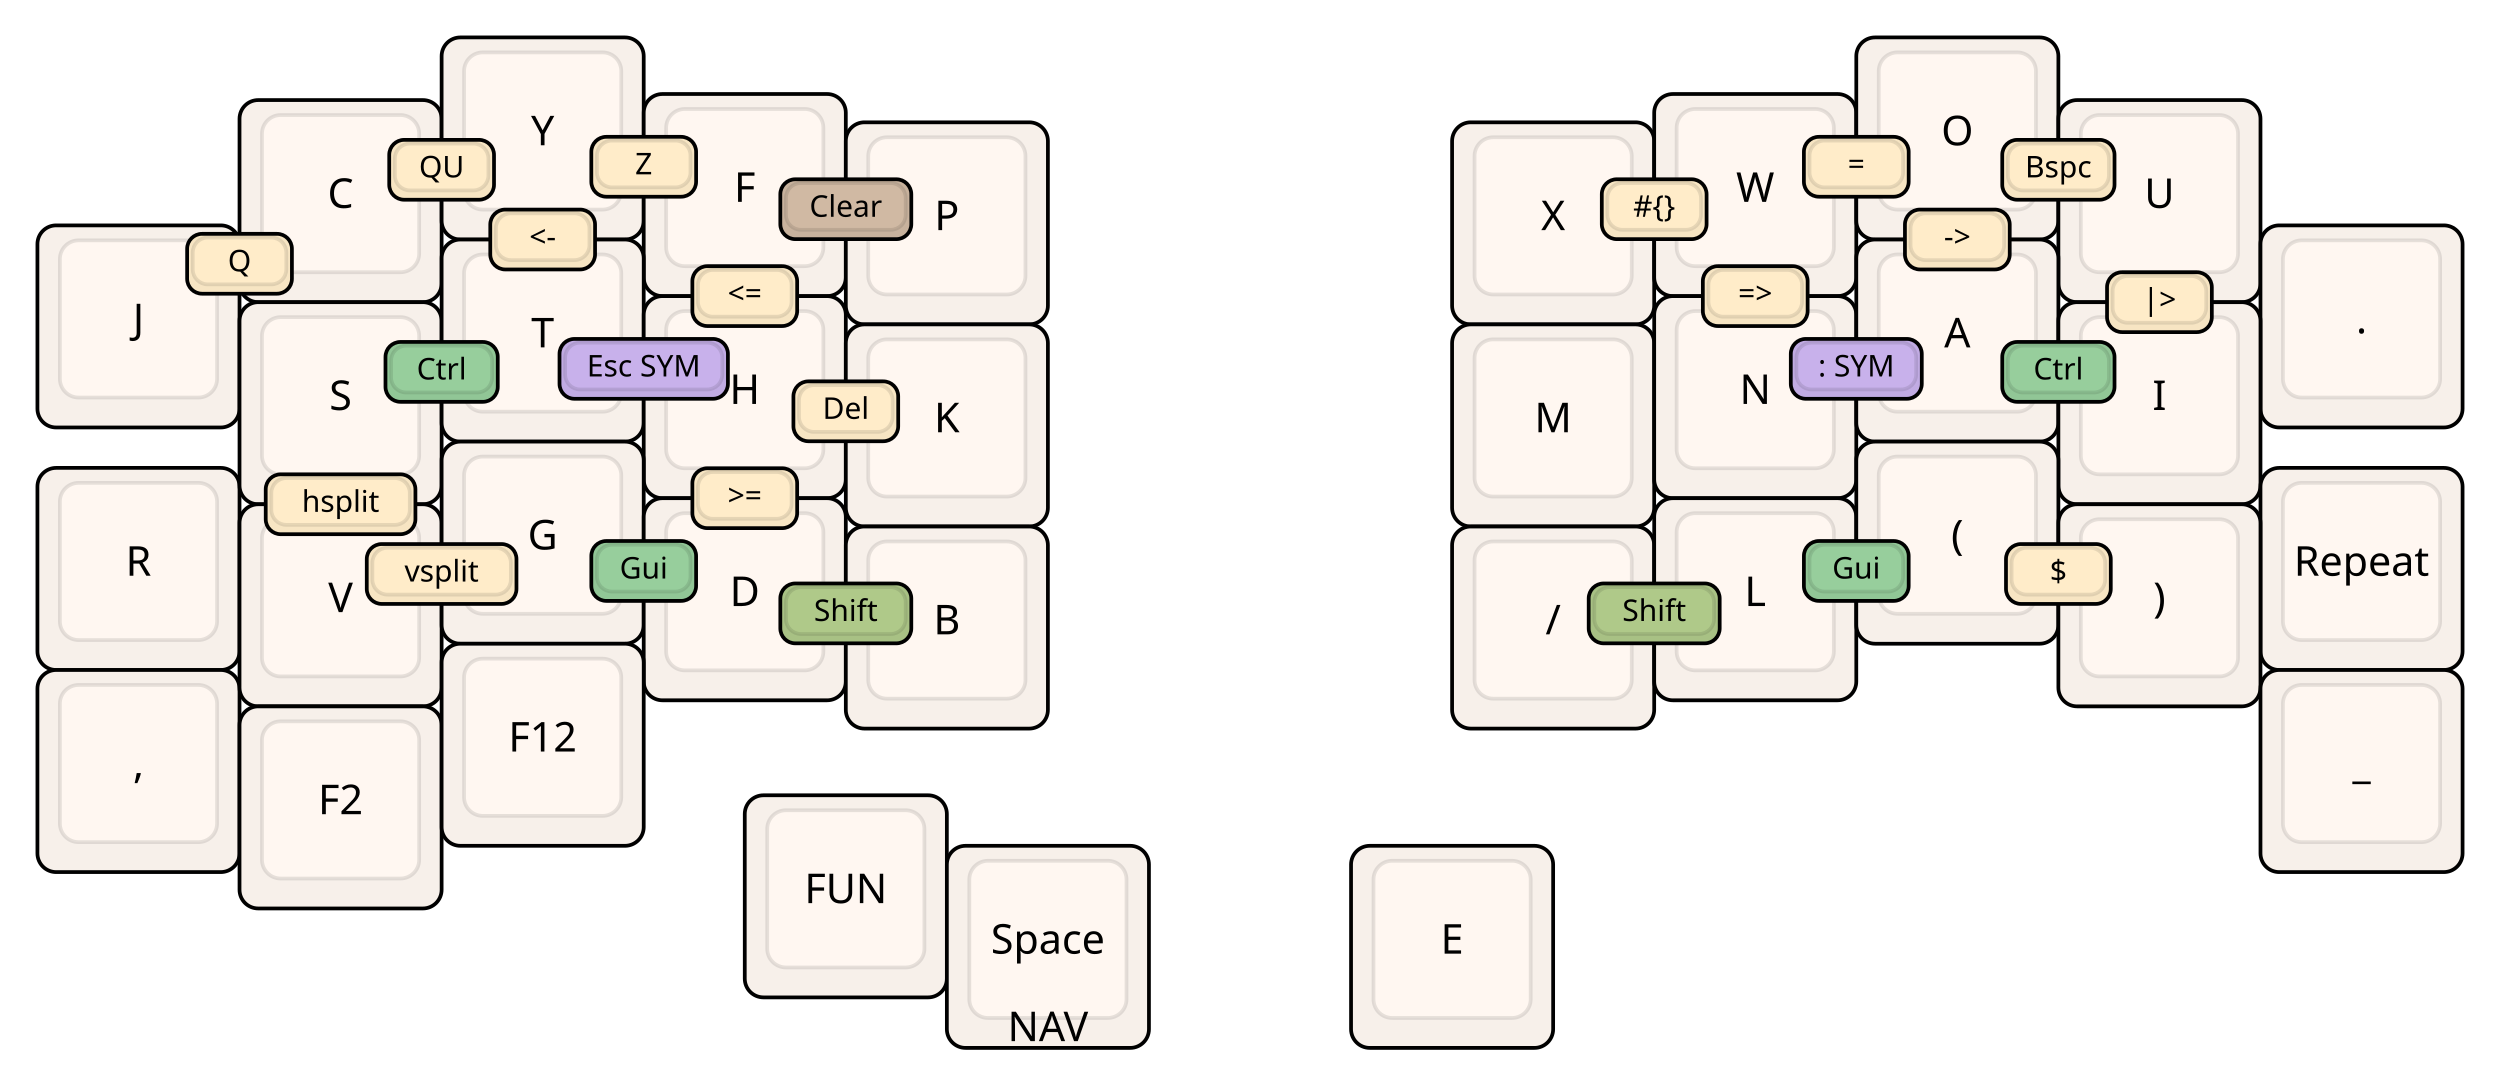
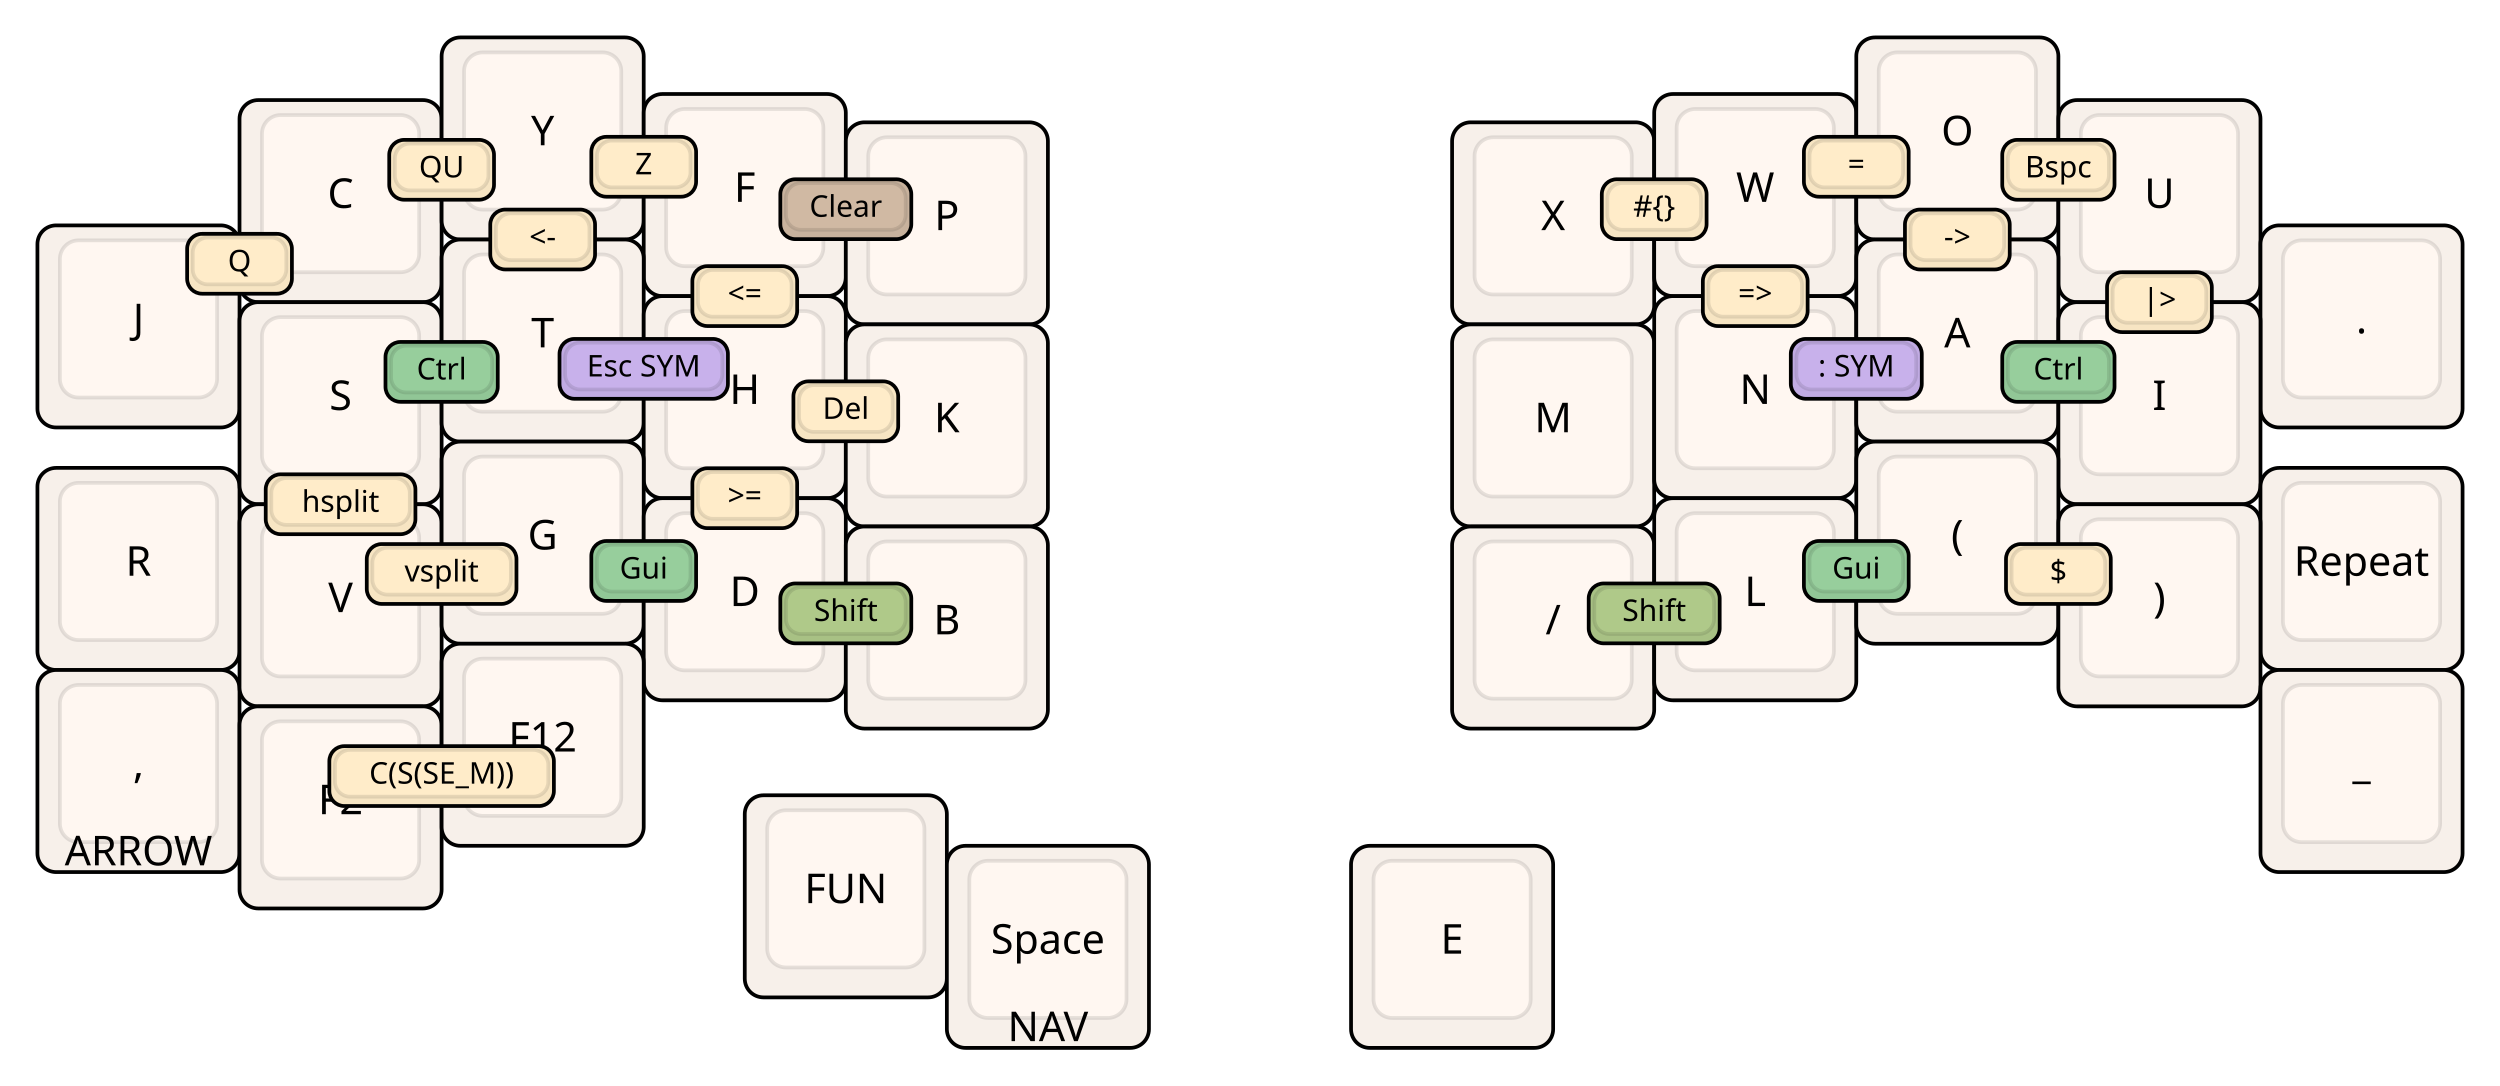
<svg xmlns="http://www.w3.org/2000/svg" width="668px" height="290x" viewBox="0 0 668 290">
  <style type="text/css">
    .keycap .border { stroke: black; stroke-width: 1; }
    .keycap .inner.border { stroke: rgba(0,0,0,.1); }
    .keycap { font-family: sans-serif; font-size: 11px}
    .combos .keycap { font-size: 8px}
  </style>
  <g class="keycap combo_background">
    <rect x="10" y="60.22" width="54" height="54" rx="5" fill="#f7f0ea" class="outer border" />
    <rect x="16" y="64.22" width="42" height="42" rx="5" fill="#fff7f1" class="inner border" />
    <text x="37" y="85.22" text-anchor="middle" dominant-baseline="middle" class="main">
      <tspan x="37" dy="0">J</tspan>
    </text>
  </g>
  <g class="keycap combo_background">
    <rect x="64" y="26.74" width="54" height="54" rx="5" fill="#f7f0ea" class="outer border" />
    <rect x="70" y="30.74" width="42" height="42" rx="5" fill="#fff7f1" class="inner border" />
    <text x="91" y="51.74" text-anchor="middle" dominant-baseline="middle" class="main">
      <tspan x="91" dy="0">C</tspan>
    </text>
  </g>
  <g class="keycap combo_background">
    <rect x="118" y="10" width="54" height="54" rx="5" fill="#f7f0ea" class="outer border" />
    <rect x="124" y="14" width="42" height="42" rx="5" fill="#fff7f1" class="inner border" />
    <text x="145" y="35" text-anchor="middle" dominant-baseline="middle" class="main">
      <tspan x="145" dy="0">Y</tspan>
    </text>
  </g>
  <g class="keycap combo_background">
    <rect x="172" y="25.12" width="54" height="54" rx="5" fill="#f7f0ea" class="outer border" />
    <rect x="178" y="29.12" width="42" height="42" rx="5" fill="#fff7f1" class="inner border" />
    <text x="199" y="50.12" text-anchor="middle" dominant-baseline="middle" class="main">
      <tspan x="199" dy="0">F</tspan>
    </text>
  </g>
  <g class="keycap combo_background">
    <rect x="226" y="32.68" width="54" height="54" rx="5" fill="#f7f0ea" class="outer border" />
    <rect x="232" y="36.68" width="42" height="42" rx="5" fill="#fff7f1" class="inner border" />
    <text x="253" y="57.68" text-anchor="middle" dominant-baseline="middle" class="main">
      <tspan x="253" dy="0">P</tspan>
    </text>
  </g>
  <g class="keycap combo_background">
    <rect x="388" y="32.68" width="54" height="54" rx="5" fill="#f7f0ea" class="outer border" />
    <rect x="394" y="36.68" width="42" height="42" rx="5" fill="#fff7f1" class="inner border" />
    <text x="415" y="57.68" text-anchor="middle" dominant-baseline="middle" class="main">
      <tspan x="415" dy="0">X</tspan>
    </text>
  </g>
  <g class="keycap combo_background">
    <rect x="442" y="25.12" width="54" height="54" rx="5" fill="#f7f0ea" class="outer border" />
    <rect x="448" y="29.12" width="42" height="42" rx="5" fill="#fff7f1" class="inner border" />
    <text x="469" y="50.12" text-anchor="middle" dominant-baseline="middle" class="main">
      <tspan x="469" dy="0">W</tspan>
    </text>
  </g>
  <g class="keycap combo_background">
    <rect x="496" y="10" width="54" height="54" rx="5" fill="#f7f0ea" class="outer border" />
    <rect x="502" y="14" width="42" height="42" rx="5" fill="#fff7f1" class="inner border" />
    <text x="523" y="35" text-anchor="middle" dominant-baseline="middle" class="main">
      <tspan x="523" dy="0">O</tspan>
    </text>
  </g>
  <g class="keycap combo_background">
    <rect x="550" y="26.74" width="54" height="54" rx="5" fill="#f7f0ea" class="outer border" />
    <rect x="556" y="30.74" width="42" height="42" rx="5" fill="#fff7f1" class="inner border" />
    <text x="577" y="51.74" text-anchor="middle" dominant-baseline="middle" class="main">
      <tspan x="577" dy="0">U</tspan>
    </text>
  </g>
  <g class="keycap combo_background">
    <rect x="604" y="60.22" width="54" height="54" rx="5" fill="#f7f0ea" class="outer border" />
    <rect x="610" y="64.22" width="42" height="42" rx="5" fill="#fff7f1" class="inner border" />
    <text x="631" y="85.22" text-anchor="middle" dominant-baseline="middle" class="main">
      <tspan x="631" dy="0">.</tspan>
    </text>
  </g>
  <g class="keycap combo_background">
    <rect x="10" y="125.02" width="54" height="54" rx="5" fill="#f7f0ea" class="outer border" />
    <rect x="16" y="129.02" width="42" height="42" rx="5" fill="#fff7f1" class="inner border" />
    <text x="37" y="150.02" text-anchor="middle" dominant-baseline="middle" class="main">
      <tspan x="37" dy="0">R</tspan>
    </text>
  </g>
  <g class="keycap combo_background">
    <rect x="64" y="80.74" width="54" height="54" rx="5" fill="#f7f0ea" class="outer border" />
    <rect x="70" y="84.74" width="42" height="42" rx="5" fill="#fff7f1" class="inner border" />
    <text x="91" y="105.74" text-anchor="middle" dominant-baseline="middle" class="main">
      <tspan x="91" dy="0">S</tspan>
    </text>
  </g>
  <g class="keycap combo_background">
    <rect x="118" y="64" width="54" height="54" rx="5" fill="#f7f0ea" class="outer border" />
    <rect x="124" y="68" width="42" height="42" rx="5" fill="#fff7f1" class="inner border" />
    <text x="145" y="89" text-anchor="middle" dominant-baseline="middle" class="main">
      <tspan x="145" dy="0">T</tspan>
    </text>
  </g>
  <g class="keycap combo_background">
    <rect x="172" y="79.12" width="54" height="54" rx="5" fill="#f7f0ea" class="outer border" />
    <rect x="178" y="83.12" width="42" height="42" rx="5" fill="#fff7f1" class="inner border" />
    <text x="199" y="104.12" text-anchor="middle" dominant-baseline="middle" class="main">
      <tspan x="199" dy="0">H</tspan>
    </text>
  </g>
  <g class="keycap combo_background">
    <rect x="226" y="86.68" width="54" height="54" rx="5" fill="#f7f0ea" class="outer border" />
    <rect x="232" y="90.68" width="42" height="42" rx="5" fill="#fff7f1" class="inner border" />
    <text x="253" y="111.68" text-anchor="middle" dominant-baseline="middle" class="main">
      <tspan x="253" dy="0">K</tspan>
    </text>
  </g>
  <g class="keycap combo_background">
    <rect x="388" y="86.68" width="54" height="54" rx="5" fill="#f7f0ea" class="outer border" />
    <rect x="394" y="90.68" width="42" height="42" rx="5" fill="#fff7f1" class="inner border" />
    <text x="415" y="111.68" text-anchor="middle" dominant-baseline="middle" class="main">
      <tspan x="415" dy="0">M</tspan>
    </text>
  </g>
  <g class="keycap combo_background">
    <rect x="442" y="79.12" width="54" height="54" rx="5" fill="#f7f0ea" class="outer border" />
    <rect x="448" y="83.12" width="42" height="42" rx="5" fill="#fff7f1" class="inner border" />
    <text x="469" y="104.12" text-anchor="middle" dominant-baseline="middle" class="main">
      <tspan x="469" dy="0">N</tspan>
    </text>
  </g>
  <g class="keycap combo_background">
    <rect x="496" y="64" width="54" height="54" rx="5" fill="#f7f0ea" class="outer border" />
    <rect x="502" y="68" width="42" height="42" rx="5" fill="#fff7f1" class="inner border" />
    <text x="523" y="89" text-anchor="middle" dominant-baseline="middle" class="main">
      <tspan x="523" dy="0">A</tspan>
    </text>
  </g>
  <g class="keycap combo_background">
    <rect x="550" y="80.74" width="54" height="54" rx="5" fill="#f7f0ea" class="outer border" />
    <rect x="556" y="84.74" width="42" height="42" rx="5" fill="#fff7f1" class="inner border" />
    <text x="577" y="105.74" text-anchor="middle" dominant-baseline="middle" class="main">
      <tspan x="577" dy="0">I</tspan>
    </text>
  </g>
  <g class="keycap combo_background">
    <rect x="604" y="125.02" width="54" height="54" rx="5" fill="#f7f0ea" class="outer border" />
    <rect x="610" y="129.02" width="42" height="42" rx="5" fill="#fff7f1" class="inner border" />
    <text x="631" y="150.02" text-anchor="middle" dominant-baseline="middle" class="main">
      <tspan x="631" dy="0">Repeat</tspan>
    </text>
  </g>
  <g class="keycap combo_background">
    <rect x="10" y="179.02" width="54" height="54" rx="5" fill="#f7f0ea" class="outer border" />
    <rect x="16" y="183.02" width="42" height="42" rx="5" fill="#fff7f1" class="inner border" />
    <text x="37" y="204.02" text-anchor="middle" dominant-baseline="middle" class="main">
      <tspan x="37" dy="0">,</tspan>
    </text>
+     <text x="37" y="231.22" text-anchor="middle" class="sub">ARROW</text>
  </g>
  <g class="keycap combo_background">
    <rect x="64" y="134.74" width="54" height="54" rx="5" fill="#f7f0ea" class="outer border" />
    <rect x="70" y="138.74" width="42" height="42" rx="5" fill="#fff7f1" class="inner border" />
    <text x="91" y="159.74" text-anchor="middle" dominant-baseline="middle" class="main">
      <tspan x="91" dy="0">V</tspan>
    </text>
  </g>
  <g class="keycap combo_background">
    <rect x="118" y="118" width="54" height="54" rx="5" fill="#f7f0ea" class="outer border" />
    <rect x="124" y="122" width="42" height="42" rx="5" fill="#fff7f1" class="inner border" />
    <text x="145" y="143" text-anchor="middle" dominant-baseline="middle" class="main">
      <tspan x="145" dy="0">G</tspan>
    </text>
  </g>
  <g class="keycap combo_background">
    <rect x="172" y="133.12" width="54" height="54" rx="5" fill="#f7f0ea" class="outer border" />
    <rect x="178" y="137.12" width="42" height="42" rx="5" fill="#fff7f1" class="inner border" />
    <text x="199" y="158.12" text-anchor="middle" dominant-baseline="middle" class="main">
      <tspan x="199" dy="0">D</tspan>
    </text>
  </g>
  <g class="keycap combo_background">
    <rect x="226" y="140.68" width="54" height="54" rx="5" fill="#f7f0ea" class="outer border" />
    <rect x="232" y="144.68" width="42" height="42" rx="5" fill="#fff7f1" class="inner border" />
    <text x="253" y="165.68" text-anchor="middle" dominant-baseline="middle" class="main">
      <tspan x="253" dy="0">B</tspan>
    </text>
  </g>
  <g class="keycap combo_background">
    <rect x="388" y="140.68" width="54" height="54" rx="5" fill="#f7f0ea" class="outer border" />
    <rect x="394" y="144.68" width="42" height="42" rx="5" fill="#fff7f1" class="inner border" />
    <text x="415" y="165.68" text-anchor="middle" dominant-baseline="middle" class="main">
      <tspan x="415" dy="0">/</tspan>
    </text>
  </g>
  <g class="keycap combo_background">
    <rect x="442" y="133.12" width="54" height="54" rx="5" fill="#f7f0ea" class="outer border" />
    <rect x="448" y="137.12" width="42" height="42" rx="5" fill="#fff7f1" class="inner border" />
    <text x="469" y="158.12" text-anchor="middle" dominant-baseline="middle" class="main">
      <tspan x="469" dy="0">L</tspan>
    </text>
  </g>
  <g class="keycap combo_background">
    <rect x="496" y="118" width="54" height="54" rx="5" fill="#f7f0ea" class="outer border" />
    <rect x="502" y="122" width="42" height="42" rx="5" fill="#fff7f1" class="inner border" />
    <text x="523" y="143" text-anchor="middle" dominant-baseline="middle" class="main">
      <tspan x="523" dy="0">(</tspan>
    </text>
  </g>
  <g class="keycap combo_background">
    <rect x="550" y="134.74" width="54" height="54" rx="5" fill="#f7f0ea" class="outer border" />
    <rect x="556" y="138.74" width="42" height="42" rx="5" fill="#fff7f1" class="inner border" />
    <text x="577" y="159.74" text-anchor="middle" dominant-baseline="middle" class="main">
      <tspan x="577" dy="0">)</tspan>
    </text>
  </g>
  <g class="keycap combo_background">
    <rect x="604" y="179.02" width="54" height="54" rx="5" fill="#f7f0ea" class="outer border" />
    <rect x="610" y="183.02" width="42" height="42" rx="5" fill="#fff7f1" class="inner border" />
    <text x="631" y="204.02" text-anchor="middle" dominant-baseline="middle" class="main">
      <tspan x="631" dy="0">_</tspan>
    </text>
  </g>
  <g class="keycap combo_background">
    <rect x="64" y="188.74" width="54" height="54" rx="5" fill="#f7f0ea" class="outer border" />
    <rect x="70" y="192.74" width="42" height="42" rx="5" fill="#fff7f1" class="inner border" />
    <text x="91" y="213.74" text-anchor="middle" dominant-baseline="middle" class="main">
      <tspan x="91" dy="0">F2</tspan>
    </text>
  </g>
  <g class="keycap combo_background">
    <rect x="118" y="172" width="54" height="54" rx="5" fill="#f7f0ea" class="outer border" />
    <rect x="124" y="176" width="42" height="42" rx="5" fill="#fff7f1" class="inner border" />
    <text x="145" y="197" text-anchor="middle" dominant-baseline="middle" class="main">
      <tspan x="145" dy="0">F12</tspan>
    </text>
  </g>
  <g class="keycap combo_background">
    <rect x="199" y="212.5" width="54" height="54" rx="5" fill="#f7f0ea" class="outer border" />
    <rect x="205" y="216.5" width="42" height="42" rx="5" fill="#fff7f1" class="inner border" />
    <text x="226" y="237.5" text-anchor="middle" dominant-baseline="middle" class="main">
      <tspan x="226" dy="0">FUN</tspan>
    </text>
  </g>
  <g class="keycap combo_background">
    <rect x="253" y="226" width="54" height="54" rx="5" fill="#f7f0ea" class="outer border" />
    <rect x="259" y="230" width="42" height="42" rx="5" fill="#fff7f1" class="inner border" />
    <text x="280" y="251" text-anchor="middle" dominant-baseline="middle" class="main">
      <tspan x="280" dy="0">Space</tspan>
    </text>
    <text x="280" y="278.2" text-anchor="middle" class="sub">NAV</text>
  </g>
  <g class="keycap combo_background">
    <rect x="361" y="226" width="54" height="54" rx="5" fill="#f7f0ea" class="outer border" />
    <rect x="367" y="230" width="42" height="42" rx="5" fill="#fff7f1" class="inner border" />
    <text x="388" y="251" text-anchor="middle" dominant-baseline="middle" class="main">
      <tspan x="388" dy="0">E</tspan>
    </text>
  </g>
  <g class="combos">
    <g class="keycap default">
      <rect x="50" y="62.48" width="28" height="16" rx="4" fill="#f7e5c3" class="outer border" />
      <rect x="51.5" y="63.48" width="25" height="12.5" rx="4" fill="#ffecc9" class="inner border" />
      <text x="64" y="69.73" text-anchor="middle" dominant-baseline="middle" class="main">
        <tspan x="64" dy="0">Q</tspan>
      </text>
    </g>
    <g class="keycap default">
      <rect x="104" y="37.37" width="28" height="16" rx="4" fill="#f7e5c3" class="outer border" />
      <rect x="105.5" y="38.37" width="25" height="12.5" rx="4" fill="#ffecc9" class="inner border" />
      <text x="118" y="44.62" text-anchor="middle" dominant-baseline="middle" class="main">
        <tspan x="118" dy="0">QU</tspan>
      </text>
    </g>
    <g class="keycap default">
      <rect x="158" y="36.56" width="28" height="16" rx="4" fill="#f7e5c3" class="outer border" />
      <rect x="159.5" y="37.56" width="25" height="12.5" rx="4" fill="#ffecc9" class="inner border" />
      <text x="172" y="43.81" text-anchor="middle" dominant-baseline="middle" class="main">
        <tspan x="172" dy="0">Z</tspan>
      </text>
    </g>
    <g class="keycap management">
      <rect x="208.5" y="47.9" width="35" height="16" rx="4" fill="#c8b29d" class="outer border" />
      <rect x="210" y="48.9" width="32" height="12.5" rx="4" fill="#d0b9a3" class="inner border" />
      <text x="226" y="55.15" text-anchor="middle" dominant-baseline="middle" class="main">
        <tspan x="226" dy="0">Clear</tspan>
      </text>
    </g>
    <g class="keycap default">
      <rect x="428" y="47.9" width="28" height="16" rx="4" fill="#f7e5c3" class="outer border" />
      <rect x="429.5" y="48.9" width="25" height="12.5" rx="4" fill="#ffecc9" class="inner border" />
      <text x="442" y="55.15" text-anchor="middle" dominant-baseline="middle" class="main">
        <tspan x="442" dy="0">#{}</tspan>
      </text>
    </g>
    <g class="keycap default">
      <rect x="482" y="36.56" width="28" height="16" rx="4" fill="#f7e5c3" class="outer border" />
      <rect x="483.5" y="37.56" width="25" height="12.5" rx="4" fill="#ffecc9" class="inner border" />
      <text x="496" y="43.81" text-anchor="middle" dominant-baseline="middle" class="main">
        <tspan x="496" dy="0">=</tspan>
      </text>
    </g>
    <g class="keycap default">
      <rect x="535" y="37.37" width="30" height="16" rx="4" fill="#f7e5c3" class="outer border" />
      <rect x="536.5" y="38.37" width="27" height="12.5" rx="4" fill="#ffecc9" class="inner border" />
      <text x="550" y="44.62" text-anchor="middle" dominant-baseline="middle" class="main">
        <tspan x="550" dy="0">Bspc</tspan>
      </text>
    </g>
    <g class="keycap mod1">
      <rect x="103" y="91.37" width="30" height="16" rx="4" fill="#91c696" class="outer border" />
      <rect x="104.5" y="92.37" width="27" height="12.5" rx="4" fill="#97ce9c" class="inner border" />
      <text x="118" y="98.62" text-anchor="middle" dominant-baseline="middle" class="main">
        <tspan x="118" dy="0">Ctrl</tspan>
      </text>
    </g>
    <g class="keycap layer_down">
      <rect x="149.5" y="90.56" width="45" height="16" rx="4" fill="#c1abe3" class="outer border" />
      <rect x="151" y="91.56" width="42" height="12.5" rx="4" fill="#c8b1eb" class="inner border" />
      <text x="172" y="97.81" text-anchor="middle" dominant-baseline="middle" class="main">
        <tspan x="172" dy="0">Esc SYM</tspan>
      </text>
    </g>
    <g class="keycap default">
      <rect x="212" y="101.9" width="28" height="16" rx="4" fill="#f7e5c3" class="outer border" />
      <rect x="213.5" y="102.9" width="25" height="12.5" rx="4" fill="#ffecc9" class="inner border" />
      <text x="226" y="109.15" text-anchor="middle" dominant-baseline="middle" class="main">
        <tspan x="226" dy="0">Del</tspan>
      </text>
    </g>
    <g class="keycap layer_down">
      <rect x="478.5" y="90.56" width="35" height="16" rx="4" fill="#c1abe3" class="outer border" />
      <rect x="480" y="91.56" width="32" height="12.5" rx="4" fill="#c8b1eb" class="inner border" />
      <text x="496" y="97.81" text-anchor="middle" dominant-baseline="middle" class="main">
        <tspan x="496" dy="0">: SYM</tspan>
      </text>
    </g>
    <g class="keycap mod1">
      <rect x="535" y="91.37" width="30" height="16" rx="4" fill="#91c696" class="outer border" />
      <rect x="536.5" y="92.37" width="27" height="12.5" rx="4" fill="#97ce9c" class="inner border" />
      <text x="550" y="98.62" text-anchor="middle" dominant-baseline="middle" class="main">
        <tspan x="550" dy="0">Ctrl</tspan>
      </text>
    </g>
    <g class="keycap default">
      <rect x="98" y="145.37" width="40" height="16" rx="4" fill="#f7e5c3" class="outer border" />
      <rect x="99.5" y="146.37" width="37" height="12.5" rx="4" fill="#ffecc9" class="inner border" />
      <text x="118" y="152.62" text-anchor="middle" dominant-baseline="middle" class="main">
        <tspan x="118" dy="0">vsplit</tspan>
      </text>
    </g>
    <g class="keycap mod1">
      <rect x="158" y="144.56" width="28" height="16" rx="4" fill="#91c696" class="outer border" />
      <rect x="159.5" y="145.56" width="25" height="12.5" rx="4" fill="#97ce9c" class="inner border" />
      <text x="172" y="151.81" text-anchor="middle" dominant-baseline="middle" class="main">
        <tspan x="172" dy="0">Gui</tspan>
      </text>
    </g>
    <g class="keycap mod_down">
      <rect x="208.5" y="155.9" width="35" height="16" rx="4" fill="#a8c184" class="outer border" />
      <rect x="210" y="156.9" width="32" height="12.5" rx="4" fill="#afc989" class="inner border" />
      <text x="226" y="163.15" text-anchor="middle" dominant-baseline="middle" class="main">
        <tspan x="226" dy="0">Shift</tspan>
      </text>
    </g>
    <g class="keycap mod_down">
      <rect x="424.5" y="155.9" width="35" height="16" rx="4" fill="#a8c184" class="outer border" />
      <rect x="426" y="156.9" width="32" height="12.5" rx="4" fill="#afc989" class="inner border" />
      <text x="442" y="163.15" text-anchor="middle" dominant-baseline="middle" class="main">
        <tspan x="442" dy="0">Shift</tspan>
      </text>
    </g>
    <g class="keycap mod1">
      <rect x="482" y="144.56" width="28" height="16" rx="4" fill="#91c696" class="outer border" />
      <rect x="483.5" y="145.56" width="25" height="12.5" rx="4" fill="#97ce9c" class="inner border" />
      <text x="496" y="151.81" text-anchor="middle" dominant-baseline="middle" class="main">
        <tspan x="496" dy="0">Gui</tspan>
      </text>
    </g>
    <g class="keycap default">
      <rect x="536" y="145.37" width="28" height="16" rx="4" fill="#f7e5c3" class="outer border" />
      <rect x="537.5" y="146.37" width="25" height="12.5" rx="4" fill="#ffecc9" class="inner border" />
      <text x="550" y="152.62" text-anchor="middle" dominant-baseline="middle" class="main">
        <tspan x="550" dy="0">$</tspan>
      </text>
    </g>
    <g class="keycap default">
+       <rect x="88" y="199.37" width="60" height="16" rx="4" fill="#f7e5c3" class="outer border" />
+       <rect x="89.5" y="200.37" width="57" height="12.5" rx="4" fill="#ffecc9" class="inner border" />
+       <text x="118" y="206.62" text-anchor="middle" dominant-baseline="middle" class="main">
+         <tspan x="118" dy="0">C(S(SE_M))</tspan>
+       </text>
+     </g>
+     <g class="keycap default">
      <rect x="131" y="56" width="28" height="16" rx="4" fill="#f7e5c3" class="outer border" />
      <rect x="132.5" y="57" width="25" height="12.5" rx="4" fill="#ffecc9" class="inner border" />
      <text x="145" y="63.25" text-anchor="middle" dominant-baseline="middle" class="main">
        <tspan x="145" dy="0">&lt;-</tspan>
      </text>
    </g>
    <g class="keycap default">
      <rect x="185" y="71.12" width="28" height="16" rx="4" fill="#f7e5c3" class="outer border" />
      <rect x="186.5" y="72.12" width="25" height="12.5" rx="4" fill="#ffecc9" class="inner border" />
      <text x="199" y="78.37" text-anchor="middle" dominant-baseline="middle" class="main">
        <tspan x="199" dy="0">&lt;=</tspan>
      </text>
    </g>
    <g class="keycap default">
      <rect x="455" y="71.12" width="28" height="16" rx="4" fill="#f7e5c3" class="outer border" />
      <rect x="456.5" y="72.12" width="25" height="12.5" rx="4" fill="#ffecc9" class="inner border" />
      <text x="469" y="78.37" text-anchor="middle" dominant-baseline="middle" class="main">
        <tspan x="469" dy="0">=&gt;</tspan>
      </text>
    </g>
    <g class="keycap default">
      <rect x="509" y="56" width="28" height="16" rx="4" fill="#f7e5c3" class="outer border" />
      <rect x="510.5" y="57" width="25" height="12.5" rx="4" fill="#ffecc9" class="inner border" />
      <text x="523" y="63.25" text-anchor="middle" dominant-baseline="middle" class="main">
        <tspan x="523" dy="0">-&gt;</tspan>
      </text>
    </g>
    <g class="keycap default">
      <rect x="563" y="72.74" width="28" height="16" rx="4" fill="#f7e5c3" class="outer border" />
      <rect x="564.5" y="73.74" width="25" height="12.5" rx="4" fill="#ffecc9" class="inner border" />
      <text x="577" y="79.99" text-anchor="middle" dominant-baseline="middle" class="main">
        <tspan x="577" dy="0">|&gt;</tspan>
      </text>
    </g>
    <g class="keycap default">
      <rect x="71" y="126.74" width="40" height="16" rx="4" fill="#f7e5c3" class="outer border" />
      <rect x="72.5" y="127.74" width="37" height="12.5" rx="4" fill="#ffecc9" class="inner border" />
      <text x="91" y="133.99" text-anchor="middle" dominant-baseline="middle" class="main">
        <tspan x="91" dy="0">hsplit</tspan>
      </text>
    </g>
    <g class="keycap default">
      <rect x="185" y="125.12" width="28" height="16" rx="4" fill="#f7e5c3" class="outer border" />
      <rect x="186.5" y="126.12" width="25" height="12.5" rx="4" fill="#ffecc9" class="inner border" />
      <text x="199" y="132.37" text-anchor="middle" dominant-baseline="middle" class="main">
        <tspan x="199" dy="0">&gt;=</tspan>
      </text>
    </g>
  </g>
</svg>
